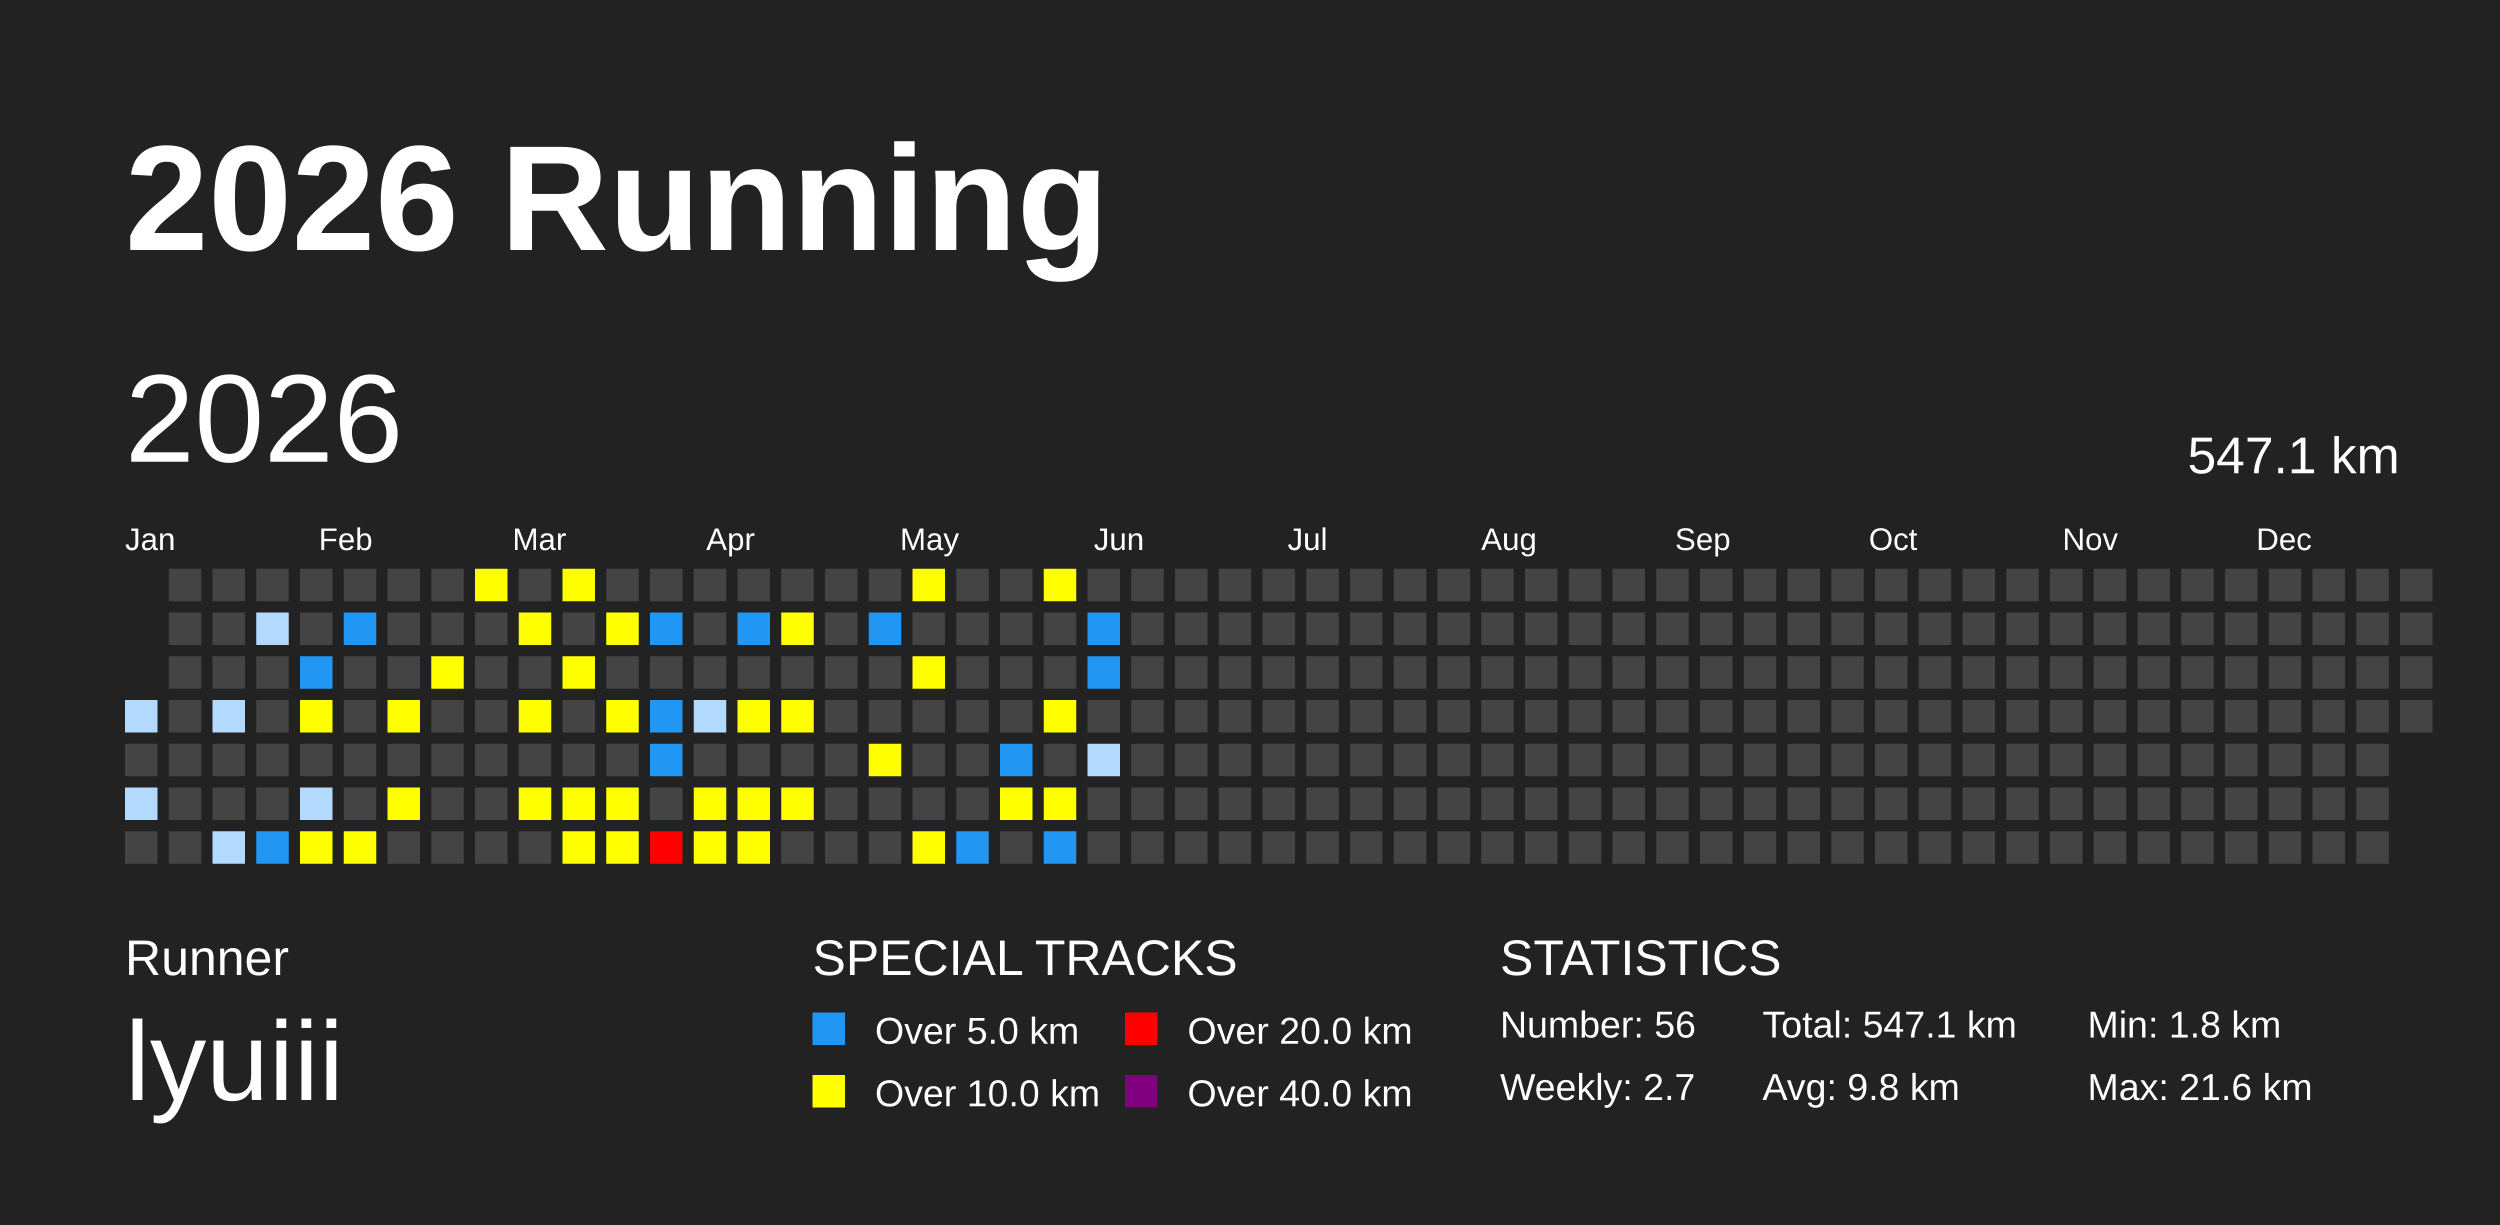
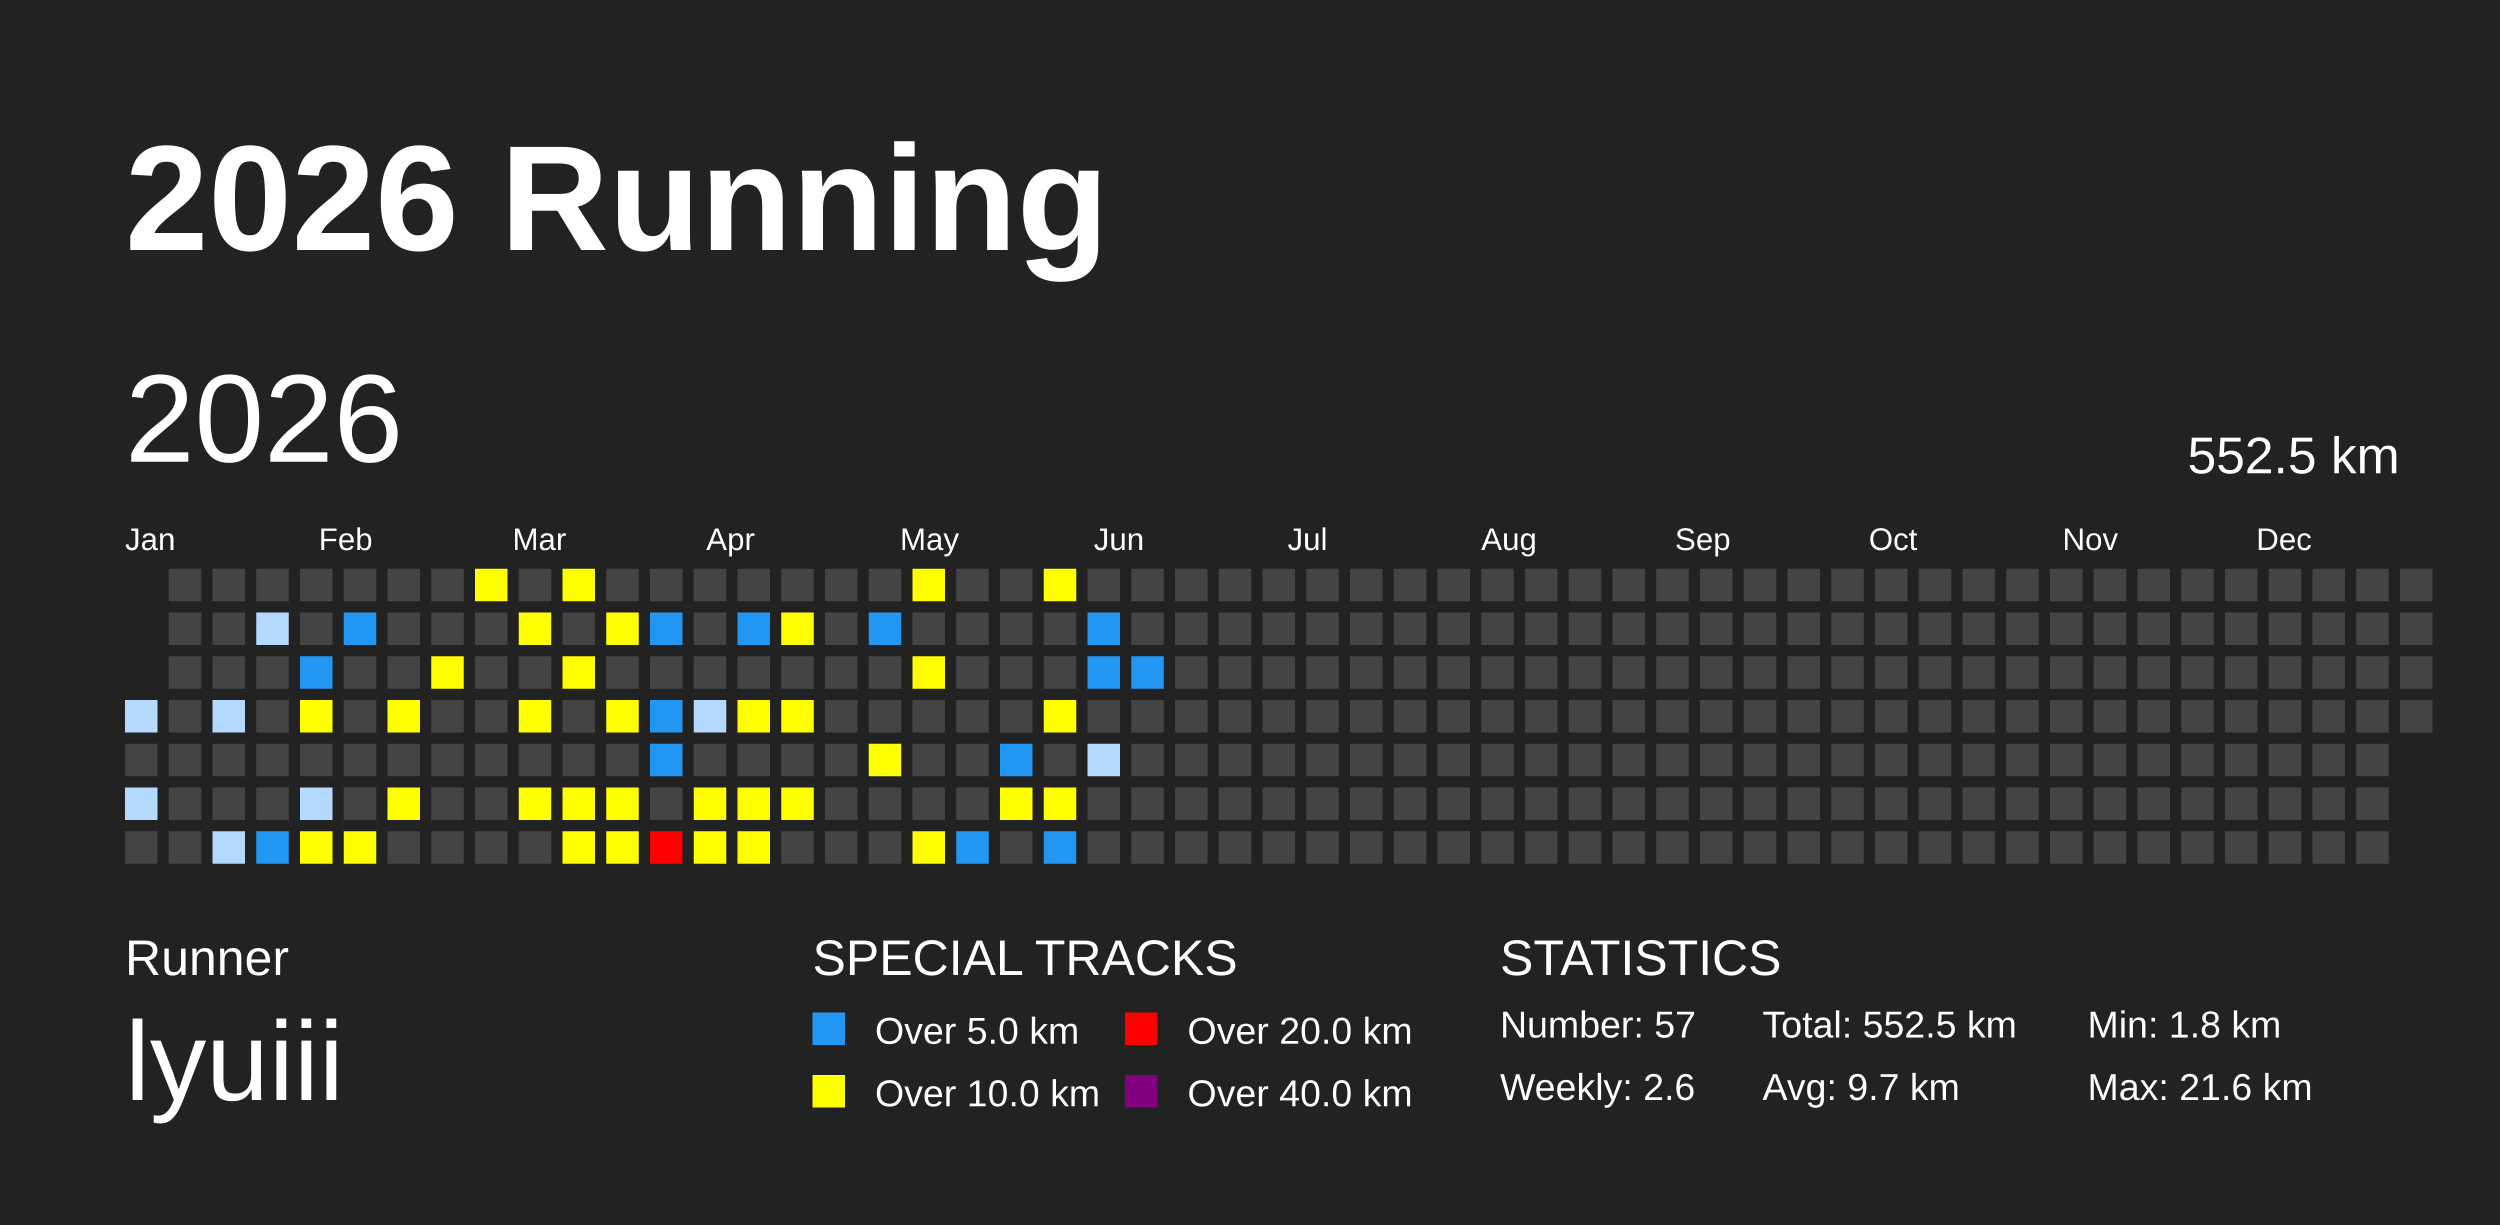
<svg xmlns="http://www.w3.org/2000/svg" baseProfile="full" height="98mm" version="1.1" viewBox="0,0,200,98" width="200mm">
  <defs />
  <rect fill="#222222" height="98" width="200" x="0" y="0" />
  <text fill="#FFFFFF" style="font-size:12px; font-family:Arial; font-weight:bold;" x="10" y="20">2026 Running</text>
  <text fill="#FFFFFF" style="font-size:4px; font-family:Arial" x="10" y="78">Runner</text>
  <text fill="#FFFFFF" style="font-size:9px; font-family:Arial" x="10" y="88">lyuiii</text>
  <text fill="#FFFFFF" style="font-size:4px; font-family:Arial" x="65" y="78">SPECIAL TRACKS</text>
  <rect fill="#2196F3" height="2.6" width="2.6" x="65" y="81" />
  <text fill="#FFFFFF" style="font-size:3px; font-family:Arial" x="70" y="83.5">Over 5.0 km</text>
  <rect fill="yellow" height="2.6" width="2.6" x="65" y="86" />
  <text fill="#FFFFFF" style="font-size:3px; font-family:Arial" x="70" y="88.5">Over 10.0 km</text>
  <rect fill="red" height="2.6" width="2.6" x="90" y="81" />
  <text fill="#FFFFFF" style="font-size:3px; font-family:Arial" x="95" y="83.5">Over 20.0 km</text>
  <rect fill="purple" height="2.6" width="2.6" x="90" y="86" />
  <text fill="#FFFFFF" style="font-size:3px; font-family:Arial" x="95" y="88.5">Over 40.0 km</text>
  <text fill="#FFFFFF" style="font-size:4px; font-family:Arial" x="120" y="78">STATISTICS</text>
-   <text fill="#FFFFFF" style="font-size:3px; font-family:Arial" x="120" y="83">Number: 56</text>
-   <text fill="#FFFFFF" style="font-size:3px; font-family:Arial" x="120" y="88">Weekly: 2.7</text>
-   <text fill="#FFFFFF" style="font-size:3px; font-family:Arial" x="141" y="83">Total: 547.1 km</text>
-   <text fill="#FFFFFF" style="font-size:3px; font-family:Arial" x="141" y="88">Avg: 9.8 km</text>
+   <text fill="#FFFFFF" style="font-size:3px; font-family:Arial" x="120" y="83">Number: 57</text>
+   <text fill="#FFFFFF" style="font-size:3px; font-family:Arial" x="120" y="88">Weekly: 2.6</text>
+   <text fill="#FFFFFF" style="font-size:3px; font-family:Arial" x="141" y="83">Total: 552.5 km</text>
+   <text fill="#FFFFFF" style="font-size:3px; font-family:Arial" x="141" y="88">Avg: 9.7 km</text>
  <text fill="#FFFFFF" style="font-size:3px; font-family:Arial" x="167" y="83">Min: 1.8 km</text>
  <text fill="#FFFFFF" style="font-size:3px; font-family:Arial" x="167" y="88">Max: 21.6 km</text>
  <text dominant-baseline="hanging" fill="#FFFFFF" style="font-size:10.0px; font-family:Arial;" x="10" y="30">2026</text>
-   <text dominant-baseline="hanging" fill="#FFFFFF" style="font-size:4.125px; font-family:Arial;" x="175" y="35">547.1 km</text>
+   <text dominant-baseline="hanging" fill="#FFFFFF" style="font-size:4.125px; font-family:Arial;" x="175" y="35">552.5 km</text>
  <text fill="#FFFFFF" style="font-size:2.5px; font-family:Arial" x="10.0" y="44">Jan</text>
  <text fill="#FFFFFF" style="font-size:2.5px; font-family:Arial" x="25.5" y="44">Feb</text>
  <text fill="#FFFFFF" style="font-size:2.5px; font-family:Arial" x="41.0" y="44">Mar</text>
  <text fill="#FFFFFF" style="font-size:2.5px; font-family:Arial" x="56.5" y="44">Apr</text>
  <text fill="#FFFFFF" style="font-size:2.5px; font-family:Arial" x="72.0" y="44">May</text>
  <text fill="#FFFFFF" style="font-size:2.5px; font-family:Arial" x="87.5" y="44">Jun</text>
  <text fill="#FFFFFF" style="font-size:2.5px; font-family:Arial" x="103.0" y="44">Jul</text>
  <text fill="#FFFFFF" style="font-size:2.5px; font-family:Arial" x="118.5" y="44">Aug</text>
  <text fill="#FFFFFF" style="font-size:2.5px; font-family:Arial" x="134.0" y="44">Sep</text>
  <text fill="#FFFFFF" style="font-size:2.5px; font-family:Arial" x="149.5" y="44">Oct</text>
  <text fill="#FFFFFF" style="font-size:2.5px; font-family:Arial" x="165.0" y="44">Nov</text>
  <text fill="#FFFFFF" style="font-size:2.5px; font-family:Arial" x="180.5" y="44">Dec</text>
  <rect fill="#b3d9ff" height="2.6" width="2.6" x="10.0" y="56.0" />
  <rect fill="#444444" height="2.6" width="2.6" x="10.0" y="59.5" />
  <rect fill="#b3d9ff" height="2.6" width="2.6" x="10.0" y="63.0" />
  <rect fill="#444444" height="2.6" width="2.6" x="10.0" y="66.5" />
  <rect fill="#444444" height="2.6" width="2.6" x="13.5" y="45.5" />
  <rect fill="#444444" height="2.6" width="2.6" x="13.5" y="49.0" />
  <rect fill="#444444" height="2.6" width="2.6" x="13.5" y="52.5" />
  <rect fill="#444444" height="2.6" width="2.6" x="13.5" y="56.0" />
  <rect fill="#444444" height="2.6" width="2.6" x="13.5" y="59.5" />
  <rect fill="#444444" height="2.6" width="2.6" x="13.5" y="63.0" />
  <rect fill="#444444" height="2.6" width="2.6" x="13.5" y="66.5" />
  <rect fill="#444444" height="2.6" width="2.6" x="17.0" y="45.5" />
  <rect fill="#444444" height="2.6" width="2.6" x="17.0" y="49.0" />
  <rect fill="#444444" height="2.6" width="2.6" x="17.0" y="52.5" />
  <rect fill="#b3d9ff" height="2.6" width="2.6" x="17.0" y="56.0" />
  <rect fill="#444444" height="2.6" width="2.6" x="17.0" y="59.5" />
  <rect fill="#444444" height="2.6" width="2.6" x="17.0" y="63.0" />
  <rect fill="#b3d9ff" height="2.6" width="2.6" x="17.0" y="66.5" />
  <rect fill="#444444" height="2.6" width="2.6" x="20.5" y="45.5" />
  <rect fill="#b3d9ff" height="2.6" width="2.6" x="20.5" y="49.0" />
  <rect fill="#444444" height="2.6" width="2.6" x="20.5" y="52.5" />
  <rect fill="#444444" height="2.6" width="2.6" x="20.5" y="56.0" />
  <rect fill="#444444" height="2.6" width="2.6" x="20.5" y="59.5" />
  <rect fill="#444444" height="2.6" width="2.6" x="20.5" y="63.0" />
  <rect fill="#2196F3" height="2.6" width="2.6" x="20.5" y="66.5" />
  <rect fill="#444444" height="2.6" width="2.6" x="24.0" y="45.5" />
  <rect fill="#444444" height="2.6" width="2.6" x="24.0" y="49.0" />
  <rect fill="#2196F3" height="2.6" width="2.6" x="24.0" y="52.5" />
  <rect fill="yellow" height="2.6" width="2.6" x="24.0" y="56.0" />
  <rect fill="#444444" height="2.6" width="2.6" x="24.0" y="59.5" />
  <rect fill="#b3d9ff" height="2.6" width="2.6" x="24.0" y="63.0" />
  <rect fill="yellow" height="2.6" width="2.6" x="24.0" y="66.5" />
  <rect fill="#444444" height="2.6" width="2.6" x="27.5" y="45.5" />
  <rect fill="#2196F3" height="2.6" width="2.6" x="27.5" y="49.0" />
  <rect fill="#444444" height="2.6" width="2.6" x="27.5" y="52.5" />
  <rect fill="#444444" height="2.6" width="2.6" x="27.5" y="56.0" />
  <rect fill="#444444" height="2.6" width="2.6" x="27.5" y="59.5" />
  <rect fill="#444444" height="2.6" width="2.6" x="27.5" y="63.0" />
  <rect fill="yellow" height="2.6" width="2.6" x="27.5" y="66.5" />
  <rect fill="#444444" height="2.6" width="2.6" x="31.0" y="45.5" />
  <rect fill="#444444" height="2.6" width="2.6" x="31.0" y="49.0" />
  <rect fill="#444444" height="2.6" width="2.6" x="31.0" y="52.5" />
  <rect fill="yellow" height="2.6" width="2.6" x="31.0" y="56.0" />
  <rect fill="#444444" height="2.6" width="2.6" x="31.0" y="59.5" />
  <rect fill="yellow" height="2.6" width="2.6" x="31.0" y="63.0" />
  <rect fill="#444444" height="2.6" width="2.6" x="31.0" y="66.5" />
  <rect fill="#444444" height="2.6" width="2.6" x="34.5" y="45.5" />
  <rect fill="#444444" height="2.6" width="2.6" x="34.5" y="49.0" />
  <rect fill="yellow" height="2.6" width="2.6" x="34.5" y="52.5" />
  <rect fill="#444444" height="2.6" width="2.6" x="34.5" y="56.0" />
  <rect fill="#444444" height="2.6" width="2.6" x="34.5" y="59.5" />
  <rect fill="#444444" height="2.6" width="2.6" x="34.5" y="63.0" />
  <rect fill="#444444" height="2.6" width="2.6" x="34.5" y="66.5" />
  <rect fill="yellow" height="2.6" width="2.6" x="38.0" y="45.5" />
  <rect fill="#444444" height="2.6" width="2.6" x="38.0" y="49.0" />
  <rect fill="#444444" height="2.6" width="2.6" x="38.0" y="52.5" />
  <rect fill="#444444" height="2.6" width="2.6" x="38.0" y="56.0" />
  <rect fill="#444444" height="2.6" width="2.6" x="38.0" y="59.5" />
  <rect fill="#444444" height="2.6" width="2.6" x="38.0" y="63.0" />
  <rect fill="#444444" height="2.6" width="2.6" x="38.0" y="66.5" />
  <rect fill="#444444" height="2.6" width="2.6" x="41.5" y="45.5" />
  <rect fill="yellow" height="2.6" width="2.6" x="41.5" y="49.0" />
  <rect fill="#444444" height="2.6" width="2.6" x="41.5" y="52.5" />
  <rect fill="yellow" height="2.6" width="2.6" x="41.5" y="56.0" />
  <rect fill="#444444" height="2.6" width="2.6" x="41.5" y="59.5" />
  <rect fill="yellow" height="2.6" width="2.6" x="41.5" y="63.0" />
  <rect fill="#444444" height="2.6" width="2.6" x="41.5" y="66.5" />
  <rect fill="yellow" height="2.6" width="2.6" x="45.0" y="45.5" />
  <rect fill="#444444" height="2.6" width="2.6" x="45.0" y="49.0" />
  <rect fill="yellow" height="2.6" width="2.6" x="45.0" y="52.5" />
  <rect fill="#444444" height="2.6" width="2.6" x="45.0" y="56.0" />
  <rect fill="#444444" height="2.6" width="2.6" x="45.0" y="59.5" />
  <rect fill="yellow" height="2.6" width="2.6" x="45.0" y="63.0" />
  <rect fill="yellow" height="2.6" width="2.6" x="45.0" y="66.5" />
  <rect fill="#444444" height="2.6" width="2.6" x="48.5" y="45.5" />
  <rect fill="yellow" height="2.6" width="2.6" x="48.5" y="49.0" />
  <rect fill="#444444" height="2.6" width="2.6" x="48.5" y="52.5" />
  <rect fill="yellow" height="2.6" width="2.6" x="48.5" y="56.0" />
  <rect fill="#444444" height="2.6" width="2.6" x="48.5" y="59.5" />
  <rect fill="yellow" height="2.6" width="2.6" x="48.5" y="63.0" />
  <rect fill="yellow" height="2.6" width="2.6" x="48.5" y="66.5" />
  <rect fill="#444444" height="2.6" width="2.6" x="52.0" y="45.5" />
  <rect fill="#2196F3" height="2.6" width="2.6" x="52.0" y="49.0" />
  <rect fill="#444444" height="2.6" width="2.6" x="52.0" y="52.5" />
  <rect fill="#2196F3" height="2.6" width="2.6" x="52.0" y="56.0" />
  <rect fill="#2196F3" height="2.6" width="2.6" x="52.0" y="59.5" />
  <rect fill="#444444" height="2.6" width="2.6" x="52.0" y="63.0" />
  <rect fill="red" height="2.6" width="2.6" x="52.0" y="66.5" />
  <rect fill="#444444" height="2.6" width="2.6" x="55.5" y="45.5" />
  <rect fill="#444444" height="2.6" width="2.6" x="55.5" y="49.0" />
  <rect fill="#444444" height="2.6" width="2.6" x="55.5" y="52.5" />
  <rect fill="#b3d9ff" height="2.6" width="2.6" x="55.5" y="56.0" />
  <rect fill="#444444" height="2.6" width="2.6" x="55.5" y="59.5" />
  <rect fill="yellow" height="2.6" width="2.6" x="55.5" y="63.0" />
  <rect fill="yellow" height="2.6" width="2.6" x="55.5" y="66.5" />
  <rect fill="#444444" height="2.6" width="2.6" x="59.0" y="45.5" />
  <rect fill="#2196F3" height="2.6" width="2.6" x="59.0" y="49.0" />
  <rect fill="#444444" height="2.6" width="2.6" x="59.0" y="52.5" />
  <rect fill="yellow" height="2.6" width="2.6" x="59.0" y="56.0" />
  <rect fill="#444444" height="2.6" width="2.6" x="59.0" y="59.5" />
  <rect fill="yellow" height="2.6" width="2.6" x="59.0" y="63.0" />
  <rect fill="yellow" height="2.6" width="2.6" x="59.0" y="66.5" />
  <rect fill="#444444" height="2.6" width="2.6" x="62.5" y="45.5" />
  <rect fill="yellow" height="2.6" width="2.6" x="62.5" y="49.0" />
  <rect fill="#444444" height="2.6" width="2.6" x="62.5" y="52.5" />
  <rect fill="yellow" height="2.6" width="2.6" x="62.5" y="56.0" />
  <rect fill="#444444" height="2.6" width="2.6" x="62.5" y="59.5" />
  <rect fill="yellow" height="2.6" width="2.6" x="62.5" y="63.0" />
  <rect fill="#444444" height="2.6" width="2.6" x="62.5" y="66.5" />
  <rect fill="#444444" height="2.6" width="2.6" x="66.0" y="45.5" />
  <rect fill="#444444" height="2.6" width="2.6" x="66.0" y="49.0" />
  <rect fill="#444444" height="2.6" width="2.6" x="66.0" y="52.5" />
  <rect fill="#444444" height="2.6" width="2.6" x="66.0" y="56.0" />
  <rect fill="#444444" height="2.6" width="2.6" x="66.0" y="59.5" />
  <rect fill="#444444" height="2.6" width="2.6" x="66.0" y="63.0" />
  <rect fill="#444444" height="2.6" width="2.6" x="66.0" y="66.5" />
  <rect fill="#444444" height="2.6" width="2.6" x="69.5" y="45.5" />
  <rect fill="#2196F3" height="2.6" width="2.6" x="69.5" y="49.0" />
  <rect fill="#444444" height="2.6" width="2.6" x="69.5" y="52.5" />
  <rect fill="#444444" height="2.6" width="2.6" x="69.5" y="56.0" />
  <rect fill="yellow" height="2.6" width="2.6" x="69.5" y="59.5" />
  <rect fill="#444444" height="2.6" width="2.6" x="69.5" y="63.0" />
  <rect fill="#444444" height="2.6" width="2.6" x="69.5" y="66.5" />
  <rect fill="yellow" height="2.6" width="2.6" x="73.0" y="45.5" />
  <rect fill="#444444" height="2.6" width="2.6" x="73.0" y="49.0" />
  <rect fill="yellow" height="2.6" width="2.6" x="73.0" y="52.5" />
  <rect fill="#444444" height="2.6" width="2.6" x="73.0" y="56.0" />
  <rect fill="#444444" height="2.6" width="2.6" x="73.0" y="59.5" />
  <rect fill="#444444" height="2.6" width="2.6" x="73.0" y="63.0" />
  <rect fill="yellow" height="2.6" width="2.6" x="73.0" y="66.5" />
  <rect fill="#444444" height="2.6" width="2.6" x="76.5" y="45.5" />
  <rect fill="#444444" height="2.6" width="2.6" x="76.5" y="49.0" />
  <rect fill="#444444" height="2.6" width="2.6" x="76.5" y="52.5" />
  <rect fill="#444444" height="2.6" width="2.6" x="76.5" y="56.0" />
  <rect fill="#444444" height="2.6" width="2.6" x="76.5" y="59.5" />
  <rect fill="#444444" height="2.6" width="2.6" x="76.5" y="63.0" />
  <rect fill="#2196F3" height="2.6" width="2.6" x="76.5" y="66.5" />
  <rect fill="#444444" height="2.6" width="2.6" x="80.0" y="45.5" />
  <rect fill="#444444" height="2.6" width="2.6" x="80.0" y="49.0" />
  <rect fill="#444444" height="2.6" width="2.6" x="80.0" y="52.5" />
  <rect fill="#444444" height="2.6" width="2.6" x="80.0" y="56.0" />
  <rect fill="#2196F3" height="2.6" width="2.6" x="80.0" y="59.5" />
  <rect fill="yellow" height="2.6" width="2.6" x="80.0" y="63.0" />
  <rect fill="#444444" height="2.6" width="2.6" x="80.0" y="66.5" />
  <rect fill="yellow" height="2.6" width="2.6" x="83.5" y="45.5" />
  <rect fill="#444444" height="2.6" width="2.6" x="83.5" y="49.0" />
  <rect fill="#444444" height="2.6" width="2.6" x="83.5" y="52.5" />
  <rect fill="yellow" height="2.6" width="2.6" x="83.5" y="56.0" />
  <rect fill="#444444" height="2.6" width="2.6" x="83.5" y="59.5" />
  <rect fill="yellow" height="2.6" width="2.6" x="83.5" y="63.0" />
  <rect fill="#2196F3" height="2.6" width="2.6" x="83.5" y="66.5" />
  <rect fill="#444444" height="2.6" width="2.6" x="87.0" y="45.5" />
  <rect fill="#2196F3" height="2.6" width="2.6" x="87.0" y="49.0" />
  <rect fill="#2196F3" height="2.6" width="2.6" x="87.0" y="52.5" />
  <rect fill="#444444" height="2.6" width="2.6" x="87.0" y="56.0" />
  <rect fill="#b3d9ff" height="2.6" width="2.6" x="87.0" y="59.5" />
  <rect fill="#444444" height="2.6" width="2.6" x="87.0" y="63.0" />
  <rect fill="#444444" height="2.6" width="2.6" x="87.0" y="66.5" />
  <rect fill="#444444" height="2.6" width="2.6" x="90.5" y="45.5" />
  <rect fill="#444444" height="2.6" width="2.6" x="90.5" y="49.0" />
-   <rect fill="#444444" height="2.6" width="2.6" x="90.5" y="52.5" />
+   <rect fill="#2196F3" height="2.6" width="2.6" x="90.5" y="52.5" />
  <rect fill="#444444" height="2.6" width="2.6" x="90.5" y="56.0" />
  <rect fill="#444444" height="2.6" width="2.6" x="90.5" y="59.5" />
  <rect fill="#444444" height="2.6" width="2.6" x="90.5" y="63.0" />
  <rect fill="#444444" height="2.6" width="2.6" x="90.5" y="66.5" />
  <rect fill="#444444" height="2.6" width="2.6" x="94.0" y="45.5" />
  <rect fill="#444444" height="2.6" width="2.6" x="94.0" y="49.0" />
  <rect fill="#444444" height="2.6" width="2.6" x="94.0" y="52.5" />
  <rect fill="#444444" height="2.6" width="2.6" x="94.0" y="56.0" />
  <rect fill="#444444" height="2.6" width="2.6" x="94.0" y="59.5" />
  <rect fill="#444444" height="2.6" width="2.6" x="94.0" y="63.0" />
  <rect fill="#444444" height="2.6" width="2.6" x="94.0" y="66.5" />
  <rect fill="#444444" height="2.6" width="2.6" x="97.5" y="45.5" />
  <rect fill="#444444" height="2.6" width="2.6" x="97.5" y="49.0" />
  <rect fill="#444444" height="2.6" width="2.6" x="97.5" y="52.5" />
  <rect fill="#444444" height="2.6" width="2.6" x="97.5" y="56.0" />
  <rect fill="#444444" height="2.6" width="2.6" x="97.5" y="59.5" />
  <rect fill="#444444" height="2.6" width="2.6" x="97.5" y="63.0" />
  <rect fill="#444444" height="2.6" width="2.6" x="97.5" y="66.5" />
  <rect fill="#444444" height="2.6" width="2.6" x="101.0" y="45.5" />
  <rect fill="#444444" height="2.6" width="2.6" x="101.0" y="49.0" />
  <rect fill="#444444" height="2.6" width="2.6" x="101.0" y="52.5" />
  <rect fill="#444444" height="2.6" width="2.6" x="101.0" y="56.0" />
  <rect fill="#444444" height="2.6" width="2.6" x="101.0" y="59.5" />
  <rect fill="#444444" height="2.6" width="2.6" x="101.0" y="63.0" />
  <rect fill="#444444" height="2.6" width="2.6" x="101.0" y="66.5" />
  <rect fill="#444444" height="2.6" width="2.6" x="104.5" y="45.5" />
  <rect fill="#444444" height="2.6" width="2.6" x="104.5" y="49.0" />
  <rect fill="#444444" height="2.6" width="2.6" x="104.5" y="52.5" />
  <rect fill="#444444" height="2.6" width="2.6" x="104.5" y="56.0" />
  <rect fill="#444444" height="2.6" width="2.6" x="104.5" y="59.5" />
  <rect fill="#444444" height="2.6" width="2.6" x="104.5" y="63.0" />
  <rect fill="#444444" height="2.6" width="2.6" x="104.5" y="66.5" />
  <rect fill="#444444" height="2.6" width="2.6" x="108.0" y="45.5" />
  <rect fill="#444444" height="2.6" width="2.6" x="108.0" y="49.0" />
  <rect fill="#444444" height="2.6" width="2.6" x="108.0" y="52.5" />
  <rect fill="#444444" height="2.6" width="2.6" x="108.0" y="56.0" />
  <rect fill="#444444" height="2.6" width="2.6" x="108.0" y="59.5" />
  <rect fill="#444444" height="2.6" width="2.6" x="108.0" y="63.0" />
  <rect fill="#444444" height="2.6" width="2.6" x="108.0" y="66.5" />
  <rect fill="#444444" height="2.6" width="2.6" x="111.5" y="45.5" />
  <rect fill="#444444" height="2.6" width="2.6" x="111.5" y="49.0" />
  <rect fill="#444444" height="2.6" width="2.6" x="111.5" y="52.5" />
  <rect fill="#444444" height="2.6" width="2.6" x="111.5" y="56.0" />
  <rect fill="#444444" height="2.6" width="2.6" x="111.5" y="59.5" />
  <rect fill="#444444" height="2.6" width="2.6" x="111.5" y="63.0" />
  <rect fill="#444444" height="2.6" width="2.6" x="111.5" y="66.5" />
  <rect fill="#444444" height="2.6" width="2.6" x="115.0" y="45.5" />
  <rect fill="#444444" height="2.6" width="2.6" x="115.0" y="49.0" />
  <rect fill="#444444" height="2.6" width="2.6" x="115.0" y="52.5" />
  <rect fill="#444444" height="2.6" width="2.6" x="115.0" y="56.0" />
  <rect fill="#444444" height="2.6" width="2.6" x="115.0" y="59.5" />
  <rect fill="#444444" height="2.6" width="2.6" x="115.0" y="63.0" />
  <rect fill="#444444" height="2.6" width="2.6" x="115.0" y="66.5" />
  <rect fill="#444444" height="2.6" width="2.6" x="118.5" y="45.5" />
  <rect fill="#444444" height="2.6" width="2.6" x="118.5" y="49.0" />
  <rect fill="#444444" height="2.6" width="2.6" x="118.5" y="52.5" />
  <rect fill="#444444" height="2.6" width="2.6" x="118.5" y="56.0" />
  <rect fill="#444444" height="2.6" width="2.6" x="118.5" y="59.5" />
  <rect fill="#444444" height="2.6" width="2.6" x="118.5" y="63.0" />
  <rect fill="#444444" height="2.6" width="2.6" x="118.5" y="66.5" />
  <rect fill="#444444" height="2.6" width="2.6" x="122.0" y="45.5" />
  <rect fill="#444444" height="2.6" width="2.6" x="122.0" y="49.0" />
  <rect fill="#444444" height="2.6" width="2.6" x="122.0" y="52.5" />
  <rect fill="#444444" height="2.6" width="2.6" x="122.0" y="56.0" />
  <rect fill="#444444" height="2.6" width="2.6" x="122.0" y="59.5" />
  <rect fill="#444444" height="2.6" width="2.6" x="122.0" y="63.0" />
  <rect fill="#444444" height="2.6" width="2.6" x="122.0" y="66.5" />
  <rect fill="#444444" height="2.6" width="2.6" x="125.5" y="45.5" />
  <rect fill="#444444" height="2.6" width="2.6" x="125.5" y="49.0" />
  <rect fill="#444444" height="2.6" width="2.6" x="125.5" y="52.5" />
  <rect fill="#444444" height="2.6" width="2.6" x="125.5" y="56.0" />
  <rect fill="#444444" height="2.6" width="2.6" x="125.5" y="59.5" />
  <rect fill="#444444" height="2.6" width="2.6" x="125.5" y="63.0" />
  <rect fill="#444444" height="2.6" width="2.6" x="125.5" y="66.5" />
  <rect fill="#444444" height="2.6" width="2.6" x="129.0" y="45.5" />
  <rect fill="#444444" height="2.6" width="2.6" x="129.0" y="49.0" />
  <rect fill="#444444" height="2.6" width="2.6" x="129.0" y="52.5" />
  <rect fill="#444444" height="2.6" width="2.6" x="129.0" y="56.0" />
  <rect fill="#444444" height="2.6" width="2.6" x="129.0" y="59.5" />
  <rect fill="#444444" height="2.6" width="2.6" x="129.0" y="63.0" />
  <rect fill="#444444" height="2.6" width="2.6" x="129.0" y="66.5" />
  <rect fill="#444444" height="2.6" width="2.6" x="132.5" y="45.5" />
  <rect fill="#444444" height="2.6" width="2.6" x="132.5" y="49.0" />
  <rect fill="#444444" height="2.6" width="2.6" x="132.5" y="52.5" />
  <rect fill="#444444" height="2.6" width="2.6" x="132.5" y="56.0" />
  <rect fill="#444444" height="2.6" width="2.6" x="132.5" y="59.5" />
  <rect fill="#444444" height="2.6" width="2.6" x="132.5" y="63.0" />
  <rect fill="#444444" height="2.6" width="2.6" x="132.5" y="66.5" />
  <rect fill="#444444" height="2.6" width="2.6" x="136.0" y="45.5" />
  <rect fill="#444444" height="2.6" width="2.6" x="136.0" y="49.0" />
  <rect fill="#444444" height="2.6" width="2.6" x="136.0" y="52.5" />
  <rect fill="#444444" height="2.6" width="2.6" x="136.0" y="56.0" />
  <rect fill="#444444" height="2.6" width="2.6" x="136.0" y="59.5" />
  <rect fill="#444444" height="2.6" width="2.6" x="136.0" y="63.0" />
  <rect fill="#444444" height="2.6" width="2.6" x="136.0" y="66.5" />
  <rect fill="#444444" height="2.6" width="2.6" x="139.5" y="45.5" />
  <rect fill="#444444" height="2.6" width="2.6" x="139.5" y="49.0" />
  <rect fill="#444444" height="2.6" width="2.6" x="139.5" y="52.5" />
  <rect fill="#444444" height="2.6" width="2.6" x="139.5" y="56.0" />
  <rect fill="#444444" height="2.6" width="2.6" x="139.5" y="59.5" />
  <rect fill="#444444" height="2.6" width="2.6" x="139.5" y="63.0" />
  <rect fill="#444444" height="2.6" width="2.6" x="139.5" y="66.5" />
  <rect fill="#444444" height="2.6" width="2.6" x="143.0" y="45.5" />
  <rect fill="#444444" height="2.6" width="2.6" x="143.0" y="49.0" />
  <rect fill="#444444" height="2.6" width="2.6" x="143.0" y="52.5" />
  <rect fill="#444444" height="2.6" width="2.6" x="143.0" y="56.0" />
  <rect fill="#444444" height="2.6" width="2.6" x="143.0" y="59.5" />
  <rect fill="#444444" height="2.6" width="2.6" x="143.0" y="63.0" />
  <rect fill="#444444" height="2.6" width="2.6" x="143.0" y="66.5" />
  <rect fill="#444444" height="2.6" width="2.6" x="146.5" y="45.5" />
  <rect fill="#444444" height="2.6" width="2.6" x="146.5" y="49.0" />
  <rect fill="#444444" height="2.6" width="2.6" x="146.5" y="52.5" />
  <rect fill="#444444" height="2.6" width="2.6" x="146.5" y="56.0" />
  <rect fill="#444444" height="2.6" width="2.6" x="146.5" y="59.5" />
  <rect fill="#444444" height="2.6" width="2.6" x="146.5" y="63.0" />
  <rect fill="#444444" height="2.6" width="2.6" x="146.5" y="66.5" />
  <rect fill="#444444" height="2.6" width="2.6" x="150.0" y="45.5" />
  <rect fill="#444444" height="2.6" width="2.6" x="150.0" y="49.0" />
  <rect fill="#444444" height="2.6" width="2.6" x="150.0" y="52.5" />
  <rect fill="#444444" height="2.6" width="2.6" x="150.0" y="56.0" />
  <rect fill="#444444" height="2.6" width="2.6" x="150.0" y="59.5" />
  <rect fill="#444444" height="2.6" width="2.6" x="150.0" y="63.0" />
  <rect fill="#444444" height="2.6" width="2.6" x="150.0" y="66.5" />
  <rect fill="#444444" height="2.6" width="2.6" x="153.5" y="45.5" />
  <rect fill="#444444" height="2.6" width="2.6" x="153.5" y="49.0" />
  <rect fill="#444444" height="2.6" width="2.6" x="153.5" y="52.5" />
  <rect fill="#444444" height="2.6" width="2.6" x="153.5" y="56.0" />
  <rect fill="#444444" height="2.6" width="2.6" x="153.5" y="59.5" />
  <rect fill="#444444" height="2.6" width="2.6" x="153.5" y="63.0" />
  <rect fill="#444444" height="2.6" width="2.6" x="153.5" y="66.5" />
  <rect fill="#444444" height="2.6" width="2.6" x="157.0" y="45.5" />
  <rect fill="#444444" height="2.6" width="2.6" x="157.0" y="49.0" />
  <rect fill="#444444" height="2.6" width="2.6" x="157.0" y="52.5" />
  <rect fill="#444444" height="2.6" width="2.6" x="157.0" y="56.0" />
  <rect fill="#444444" height="2.6" width="2.6" x="157.0" y="59.5" />
  <rect fill="#444444" height="2.6" width="2.6" x="157.0" y="63.0" />
  <rect fill="#444444" height="2.6" width="2.6" x="157.0" y="66.5" />
  <rect fill="#444444" height="2.6" width="2.6" x="160.5" y="45.5" />
  <rect fill="#444444" height="2.6" width="2.6" x="160.5" y="49.0" />
  <rect fill="#444444" height="2.6" width="2.6" x="160.5" y="52.5" />
  <rect fill="#444444" height="2.6" width="2.6" x="160.5" y="56.0" />
  <rect fill="#444444" height="2.6" width="2.6" x="160.5" y="59.5" />
  <rect fill="#444444" height="2.6" width="2.6" x="160.5" y="63.0" />
  <rect fill="#444444" height="2.6" width="2.6" x="160.5" y="66.5" />
  <rect fill="#444444" height="2.6" width="2.6" x="164.0" y="45.5" />
  <rect fill="#444444" height="2.6" width="2.6" x="164.0" y="49.0" />
  <rect fill="#444444" height="2.6" width="2.6" x="164.0" y="52.5" />
  <rect fill="#444444" height="2.6" width="2.6" x="164.0" y="56.0" />
  <rect fill="#444444" height="2.6" width="2.6" x="164.0" y="59.5" />
  <rect fill="#444444" height="2.6" width="2.6" x="164.0" y="63.0" />
  <rect fill="#444444" height="2.6" width="2.6" x="164.0" y="66.5" />
  <rect fill="#444444" height="2.6" width="2.6" x="167.5" y="45.5" />
  <rect fill="#444444" height="2.6" width="2.6" x="167.5" y="49.0" />
  <rect fill="#444444" height="2.6" width="2.6" x="167.5" y="52.5" />
  <rect fill="#444444" height="2.6" width="2.6" x="167.5" y="56.0" />
  <rect fill="#444444" height="2.6" width="2.6" x="167.5" y="59.5" />
  <rect fill="#444444" height="2.6" width="2.6" x="167.5" y="63.0" />
  <rect fill="#444444" height="2.6" width="2.6" x="167.5" y="66.5" />
  <rect fill="#444444" height="2.6" width="2.6" x="171.0" y="45.5" />
  <rect fill="#444444" height="2.6" width="2.6" x="171.0" y="49.0" />
  <rect fill="#444444" height="2.6" width="2.6" x="171.0" y="52.5" />
  <rect fill="#444444" height="2.6" width="2.6" x="171.0" y="56.0" />
  <rect fill="#444444" height="2.6" width="2.6" x="171.0" y="59.5" />
  <rect fill="#444444" height="2.6" width="2.6" x="171.0" y="63.0" />
  <rect fill="#444444" height="2.6" width="2.6" x="171.0" y="66.5" />
  <rect fill="#444444" height="2.6" width="2.6" x="174.5" y="45.5" />
  <rect fill="#444444" height="2.6" width="2.6" x="174.5" y="49.0" />
  <rect fill="#444444" height="2.6" width="2.6" x="174.5" y="52.5" />
  <rect fill="#444444" height="2.6" width="2.6" x="174.5" y="56.0" />
  <rect fill="#444444" height="2.6" width="2.6" x="174.5" y="59.5" />
  <rect fill="#444444" height="2.6" width="2.6" x="174.5" y="63.0" />
  <rect fill="#444444" height="2.6" width="2.6" x="174.5" y="66.5" />
  <rect fill="#444444" height="2.6" width="2.6" x="178.0" y="45.5" />
  <rect fill="#444444" height="2.6" width="2.6" x="178.0" y="49.0" />
  <rect fill="#444444" height="2.6" width="2.6" x="178.0" y="52.5" />
  <rect fill="#444444" height="2.6" width="2.6" x="178.0" y="56.0" />
  <rect fill="#444444" height="2.6" width="2.6" x="178.0" y="59.5" />
  <rect fill="#444444" height="2.6" width="2.6" x="178.0" y="63.0" />
  <rect fill="#444444" height="2.6" width="2.6" x="178.0" y="66.5" />
  <rect fill="#444444" height="2.6" width="2.6" x="181.5" y="45.5" />
  <rect fill="#444444" height="2.6" width="2.6" x="181.5" y="49.0" />
  <rect fill="#444444" height="2.6" width="2.6" x="181.5" y="52.5" />
  <rect fill="#444444" height="2.6" width="2.6" x="181.5" y="56.0" />
  <rect fill="#444444" height="2.6" width="2.6" x="181.5" y="59.5" />
  <rect fill="#444444" height="2.6" width="2.6" x="181.5" y="63.0" />
  <rect fill="#444444" height="2.6" width="2.6" x="181.5" y="66.5" />
  <rect fill="#444444" height="2.6" width="2.6" x="185.0" y="45.5" />
  <rect fill="#444444" height="2.6" width="2.6" x="185.0" y="49.0" />
  <rect fill="#444444" height="2.6" width="2.6" x="185.0" y="52.5" />
  <rect fill="#444444" height="2.6" width="2.6" x="185.0" y="56.0" />
  <rect fill="#444444" height="2.6" width="2.6" x="185.0" y="59.5" />
  <rect fill="#444444" height="2.6" width="2.6" x="185.0" y="63.0" />
  <rect fill="#444444" height="2.6" width="2.6" x="185.0" y="66.5" />
  <rect fill="#444444" height="2.6" width="2.6" x="188.5" y="45.5" />
  <rect fill="#444444" height="2.6" width="2.6" x="188.5" y="49.0" />
  <rect fill="#444444" height="2.6" width="2.6" x="188.5" y="52.5" />
  <rect fill="#444444" height="2.6" width="2.6" x="188.5" y="56.0" />
  <rect fill="#444444" height="2.6" width="2.6" x="188.5" y="59.5" />
  <rect fill="#444444" height="2.6" width="2.6" x="188.5" y="63.0" />
  <rect fill="#444444" height="2.6" width="2.6" x="188.5" y="66.5" />
  <rect fill="#444444" height="2.6" width="2.6" x="192.0" y="45.5" />
  <rect fill="#444444" height="2.6" width="2.6" x="192.0" y="49.0" />
  <rect fill="#444444" height="2.6" width="2.6" x="192.0" y="52.5" />
  <rect fill="#444444" height="2.6" width="2.6" x="192.0" y="56.0" />
</svg>
